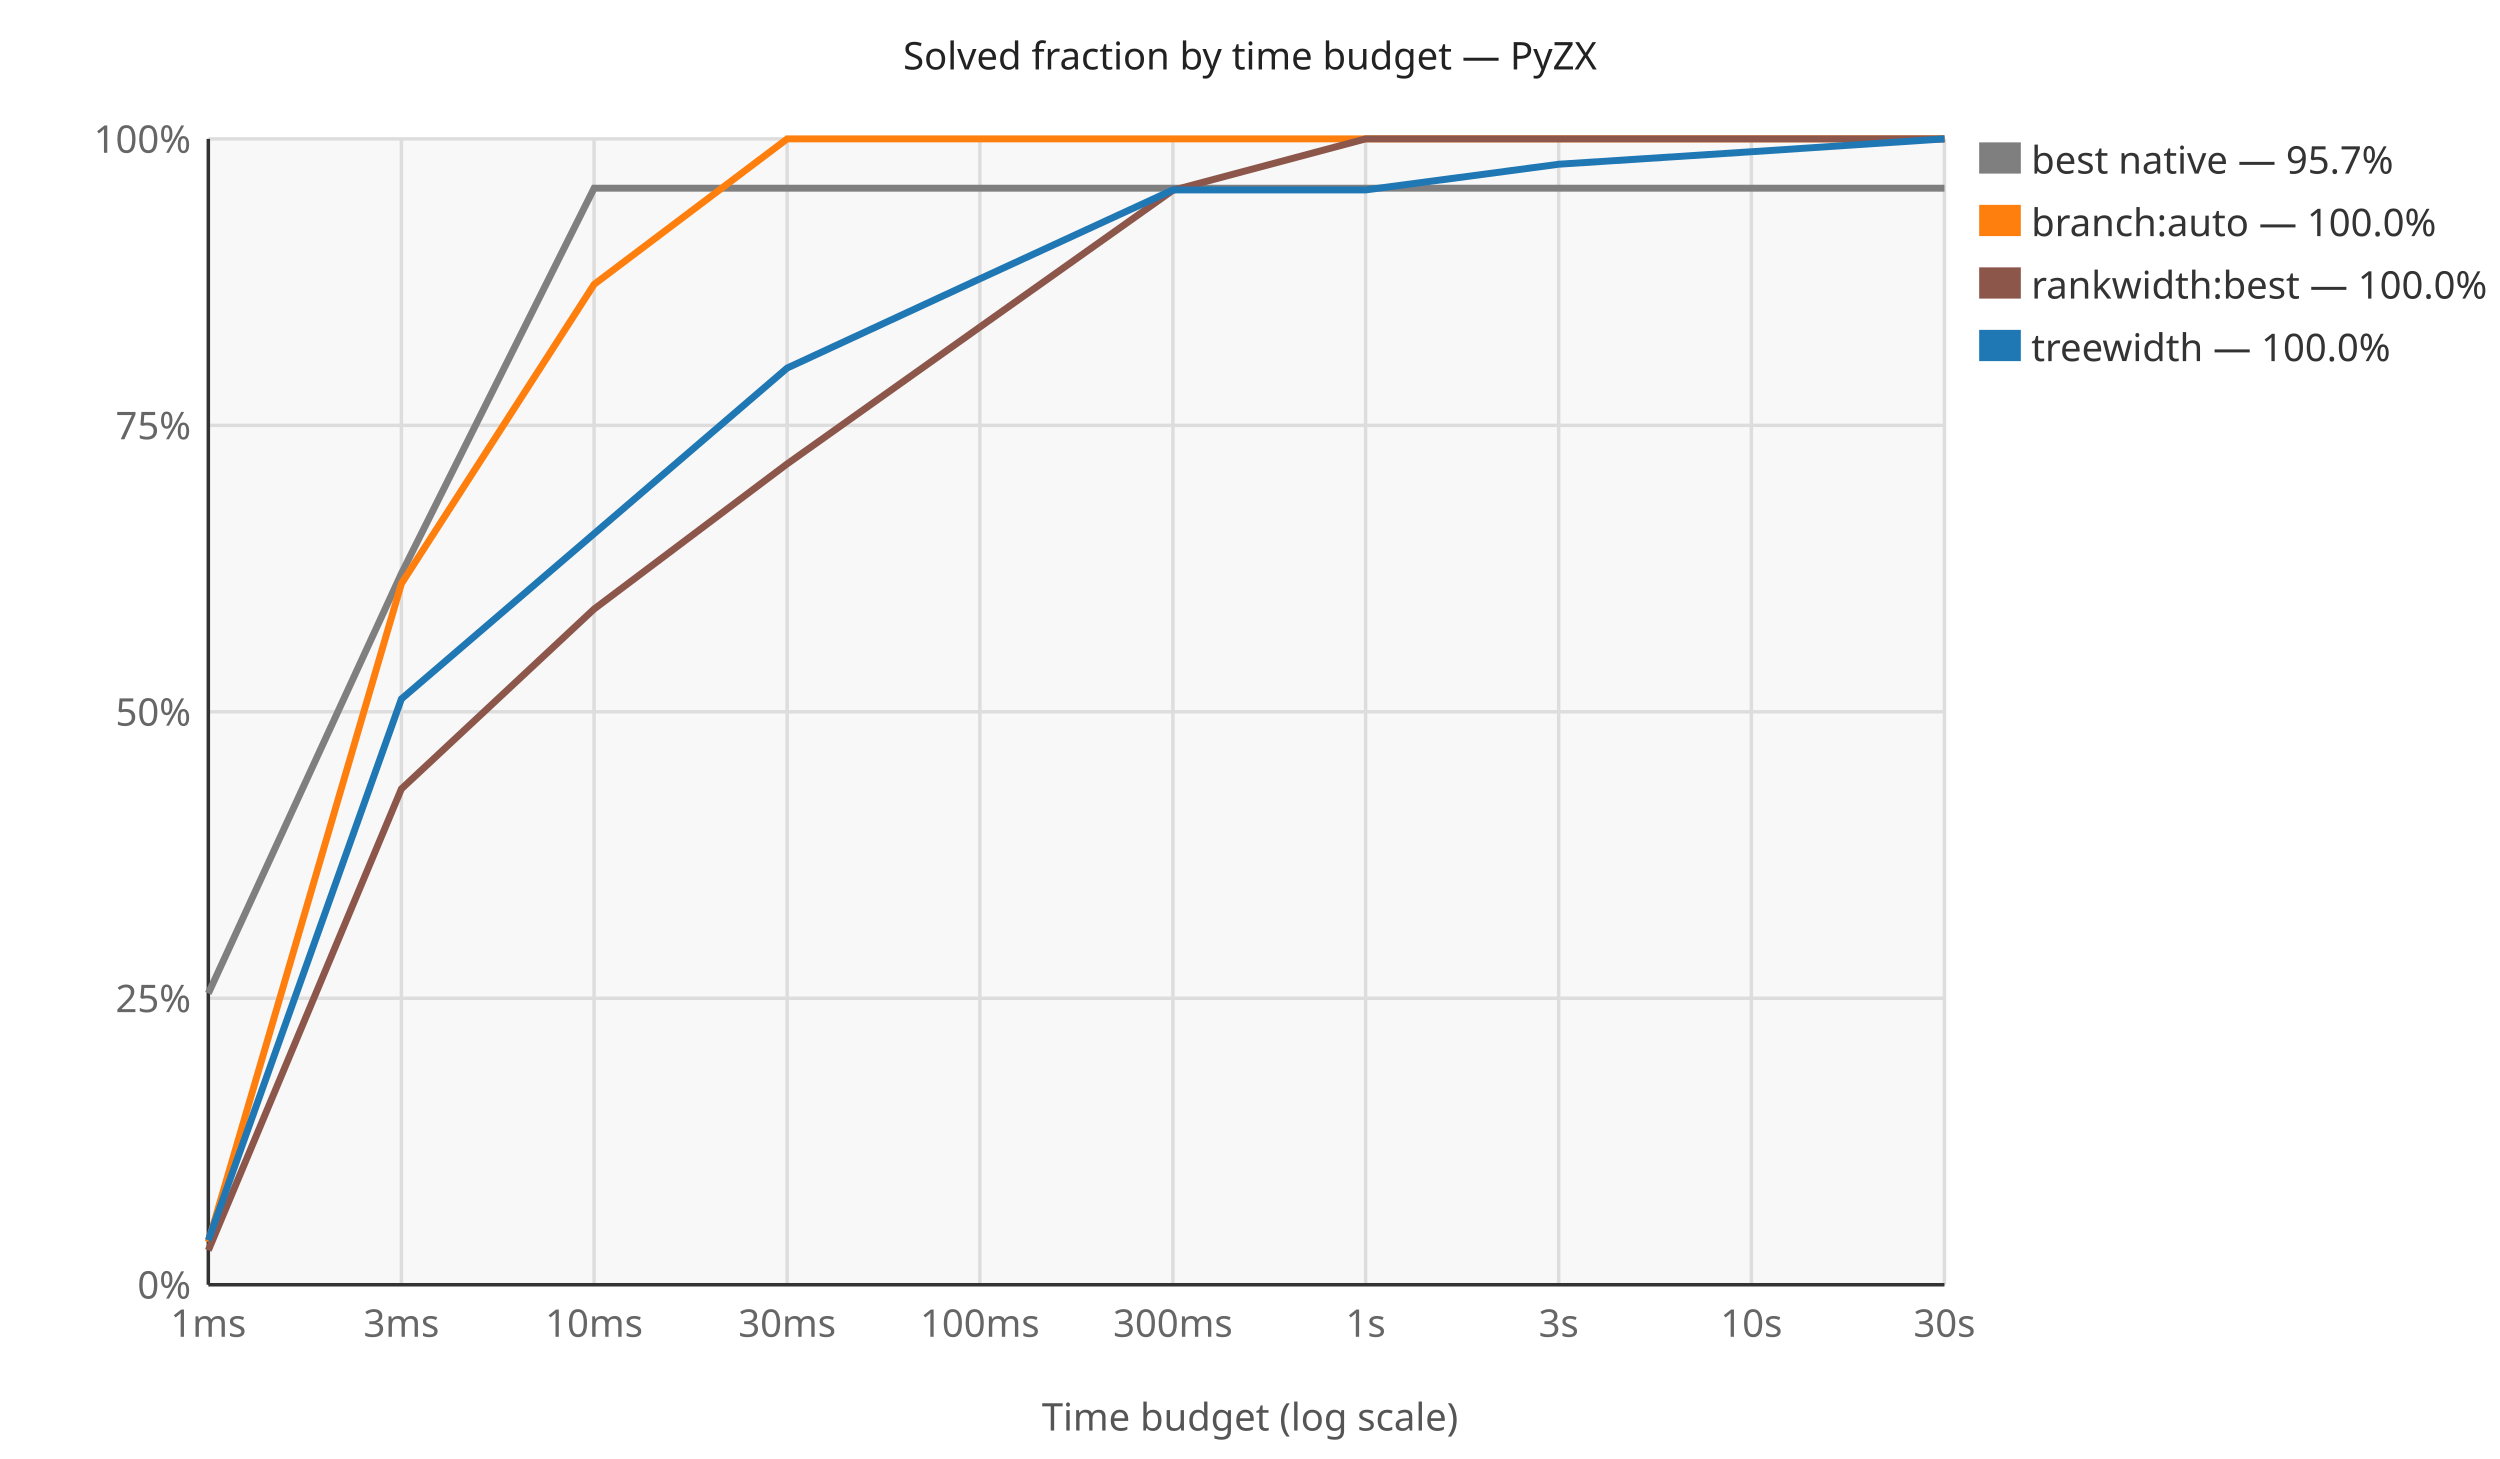
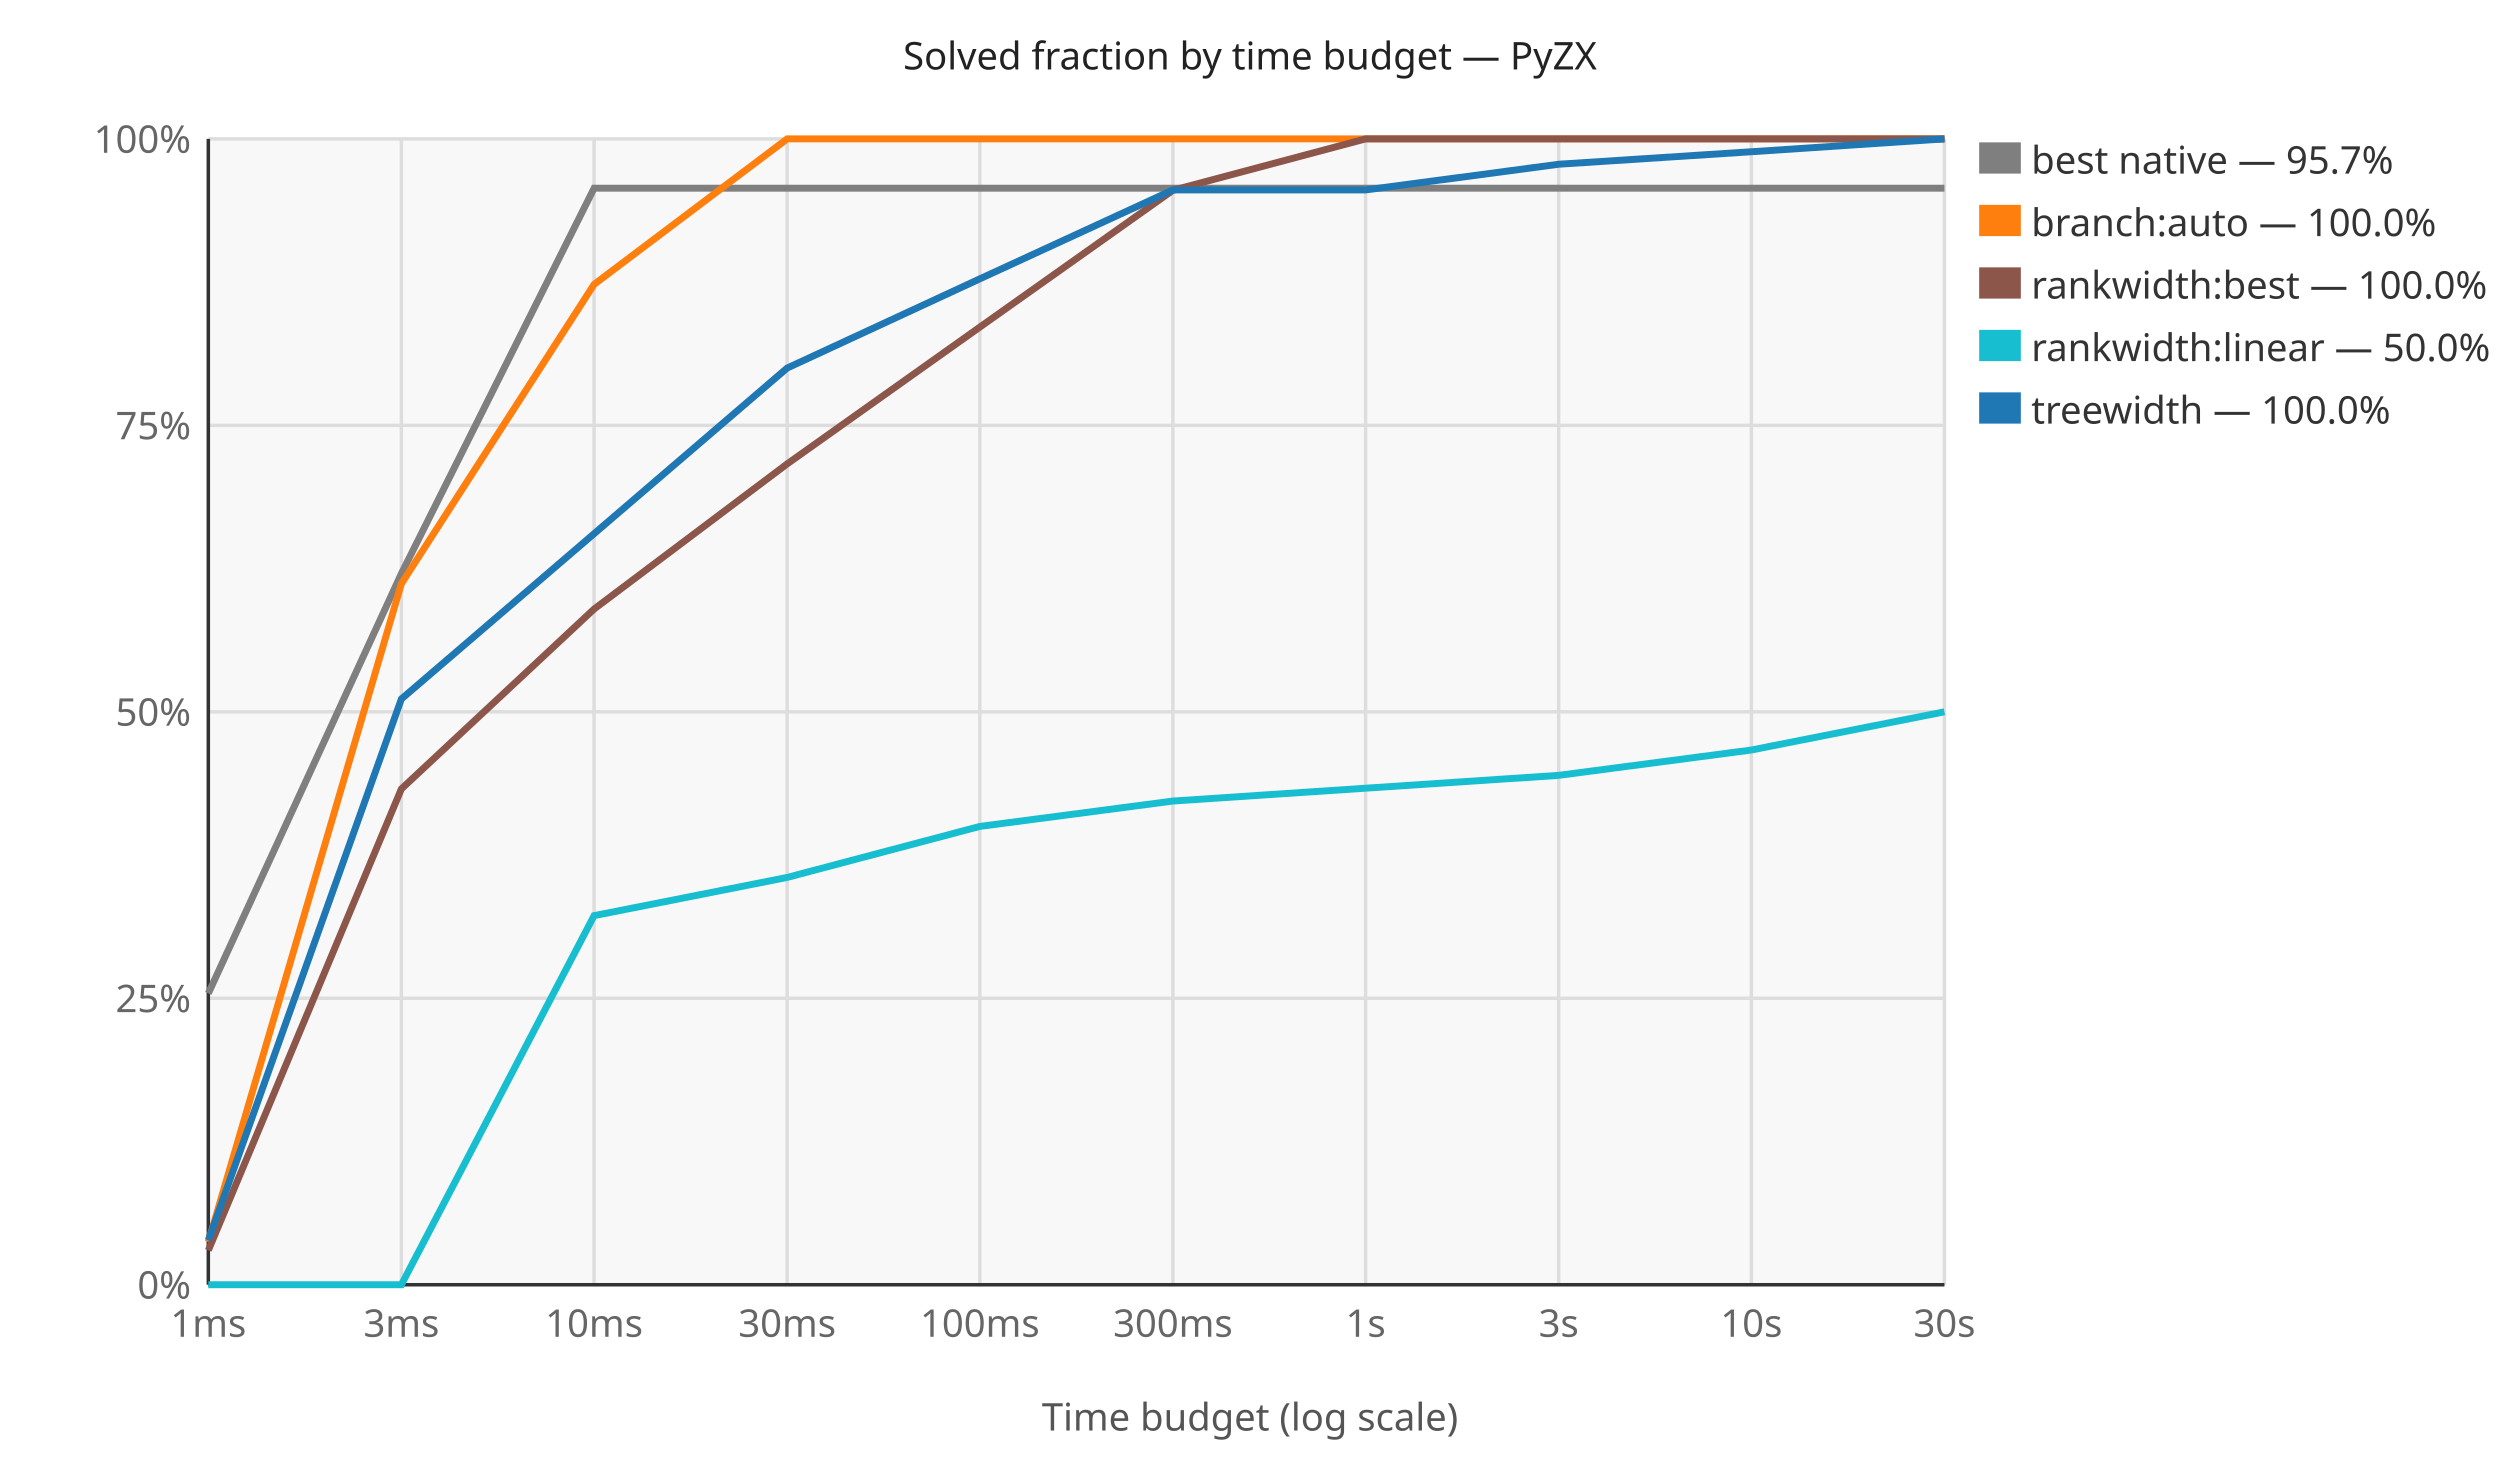
<svg xmlns="http://www.w3.org/2000/svg" width="720" height="420" viewBox="0 0 720 420">
  <style>text{font-family:sans-serif;font-size:11px;}</style>
  <rect x="60.0" y="40.0" width="500.0" height="330.0" fill="#f8f8f8" opacity="1.00" />
  <line x1="60.0" y1="370.0" x2="560.0" y2="370.0" stroke="#ddd" stroke-width="1.0" />
  <text x="55.0" y="374.0" text-anchor="end" fill="#666" font-size="10">0%</text>
  <line x1="60.0" y1="287.5" x2="560.0" y2="287.5" stroke="#ddd" stroke-width="1.0" />
  <text x="55.0" y="291.5" text-anchor="end" fill="#666" font-size="10">25%</text>
  <line x1="60.0" y1="205.0" x2="560.0" y2="205.0" stroke="#ddd" stroke-width="1.0" />
  <text x="55.0" y="209.0" text-anchor="end" fill="#666" font-size="10">50%</text>
  <line x1="60.0" y1="122.5" x2="560.0" y2="122.5" stroke="#ddd" stroke-width="1.0" />
  <text x="55.0" y="126.5" text-anchor="end" fill="#666" font-size="10">75%</text>
  <line x1="60.0" y1="40.0" x2="560.0" y2="40.0" stroke="#ddd" stroke-width="1.0" />
  <text x="55.0" y="44.0" text-anchor="end" fill="#666" font-size="10">100%</text>
  <line x1="60.0" y1="40.0" x2="60.0" y2="370.0" stroke="#ddd" stroke-width="1.0" />
  <text x="60.0" y="385.0" text-anchor="middle" fill="#666" font-size="10">1ms</text>
  <line x1="115.6" y1="40.0" x2="115.6" y2="370.0" stroke="#ddd" stroke-width="1.0" />
  <text x="115.6" y="385.0" text-anchor="middle" fill="#666" font-size="10">3ms</text>
  <line x1="171.1" y1="40.0" x2="171.1" y2="370.0" stroke="#ddd" stroke-width="1.0" />
  <text x="171.1" y="385.0" text-anchor="middle" fill="#666" font-size="10">10ms</text>
  <line x1="226.7" y1="40.0" x2="226.7" y2="370.0" stroke="#ddd" stroke-width="1.0" />
  <text x="226.7" y="385.0" text-anchor="middle" fill="#666" font-size="10">30ms</text>
  <line x1="282.2" y1="40.0" x2="282.2" y2="370.0" stroke="#ddd" stroke-width="1.0" />
  <text x="282.2" y="385.0" text-anchor="middle" fill="#666" font-size="10">100ms</text>
  <line x1="337.8" y1="40.0" x2="337.8" y2="370.0" stroke="#ddd" stroke-width="1.0" />
  <text x="337.8" y="385.0" text-anchor="middle" fill="#666" font-size="10">300ms</text>
  <line x1="393.3" y1="40.0" x2="393.3" y2="370.0" stroke="#ddd" stroke-width="1.0" />
  <text x="393.3" y="385.0" text-anchor="middle" fill="#666" font-size="10">1s</text>
  <line x1="448.9" y1="40.0" x2="448.9" y2="370.0" stroke="#ddd" stroke-width="1.0" />
  <text x="448.9" y="385.0" text-anchor="middle" fill="#666" font-size="10">3s</text>
  <line x1="504.4" y1="40.0" x2="504.4" y2="370.0" stroke="#ddd" stroke-width="1.0" />
  <text x="504.4" y="385.0" text-anchor="middle" fill="#666" font-size="10">10s</text>
  <line x1="560.0" y1="40.0" x2="560.0" y2="370.0" stroke="#ddd" stroke-width="1.0" />
  <text x="560.0" y="385.0" text-anchor="middle" fill="#666" font-size="10">30s</text>
  <line x1="60.0" y1="40.0" x2="60.0" y2="370.0" stroke="#333" stroke-width="1.0" />
  <line x1="60.0" y1="370.0" x2="560.0" y2="370.0" stroke="#333" stroke-width="1.0" />
  <polyline points="60.0,286.1 115.6,165.2 171.1,54.2 226.7,54.2 282.2,54.2 337.8,54.2 393.3,54.2 448.9,54.2 504.4,54.2 560.0,54.2" stroke="#7f7f7f" stroke-width="2.0" fill="none" />
  <rect x="570.0" y="41.0" width="12.0" height="9.0" fill="#7f7f7f" opacity="1.00" />
  <text x="585.0" y="50.0" text-anchor="start" fill="#333" font-size="10">best native — 95.7%</text>
  <polyline points="60.0,357.7 115.6,168.1 171.1,81.9 226.7,40.0 282.2,40.0 337.8,40.0 393.3,40.0 448.9,40.0 504.4,40.0 560.0,40.0" stroke="#ff7f0e" stroke-width="2.0" fill="none" />
  <rect x="570.0" y="59.0" width="12.0" height="9.0" fill="#ff7f0e" opacity="1.00" />
  <text x="585.0" y="68.0" text-anchor="start" fill="#333" font-size="10">branch:auto — 100.0%</text>
  <polyline points="60.0,360.1 115.6,227.2 171.1,175.4 226.7,133.6 282.2,94.2 337.8,54.8 393.3,40.0 448.9,40.0 504.4,40.0 560.0,40.0" stroke="#8c564b" stroke-width="2.0" fill="none" />
  <rect x="570.0" y="77.0" width="12.0" height="9.0" fill="#8c564b" opacity="1.00" />
  <text x="585.0" y="86.0" text-anchor="start" fill="#333" font-size="10">rankwidth:best — 100.0%</text>
+   <polyline points="60.0,370.0 115.6,370.0 171.1,263.7 226.7,252.7 282.2,238.0 337.8,230.7 393.3,227.0 448.9,223.3 504.4,216.0 560.0,205.0" stroke="#17becf" stroke-width="2.0" fill="none" />
+   <rect x="570.0" y="95.0" width="12.0" height="9.0" fill="#17becf" opacity="1.00" />
+   <text x="585.0" y="104.0" text-anchor="start" fill="#333" font-size="10">rankwidth:linear — 50.0%</text>
  <polyline points="60.0,357.2 115.6,201.3 171.1,153.7 226.7,106.0 282.2,80.3 337.8,54.7 393.3,54.7 448.9,47.3 504.4,43.7 560.0,40.0" stroke="#1f77b4" stroke-width="2.0" fill="none" />
-   <rect x="570.0" y="95.0" width="12.0" height="9.0" fill="#1f77b4" opacity="1.00" />
-   <text x="585.0" y="104.0" text-anchor="start" fill="#333" font-size="10">treewidth — 100.0%</text>
+   <rect x="570.0" y="113.0" width="12.0" height="9.0" fill="#1f77b4" opacity="1.00" />
+   <text x="585.0" y="122.0" text-anchor="start" fill="#333" font-size="10">treewidth — 100.0%</text>
  <text x="360.0" y="20.0" text-anchor="middle" fill="#222" font-size="13">Solved fraction by time budget — PyZX</text>
  <text x="360.0" y="412.0" text-anchor="middle" fill="#555" font-size="10">Time budget (log scale)</text>
</svg>
